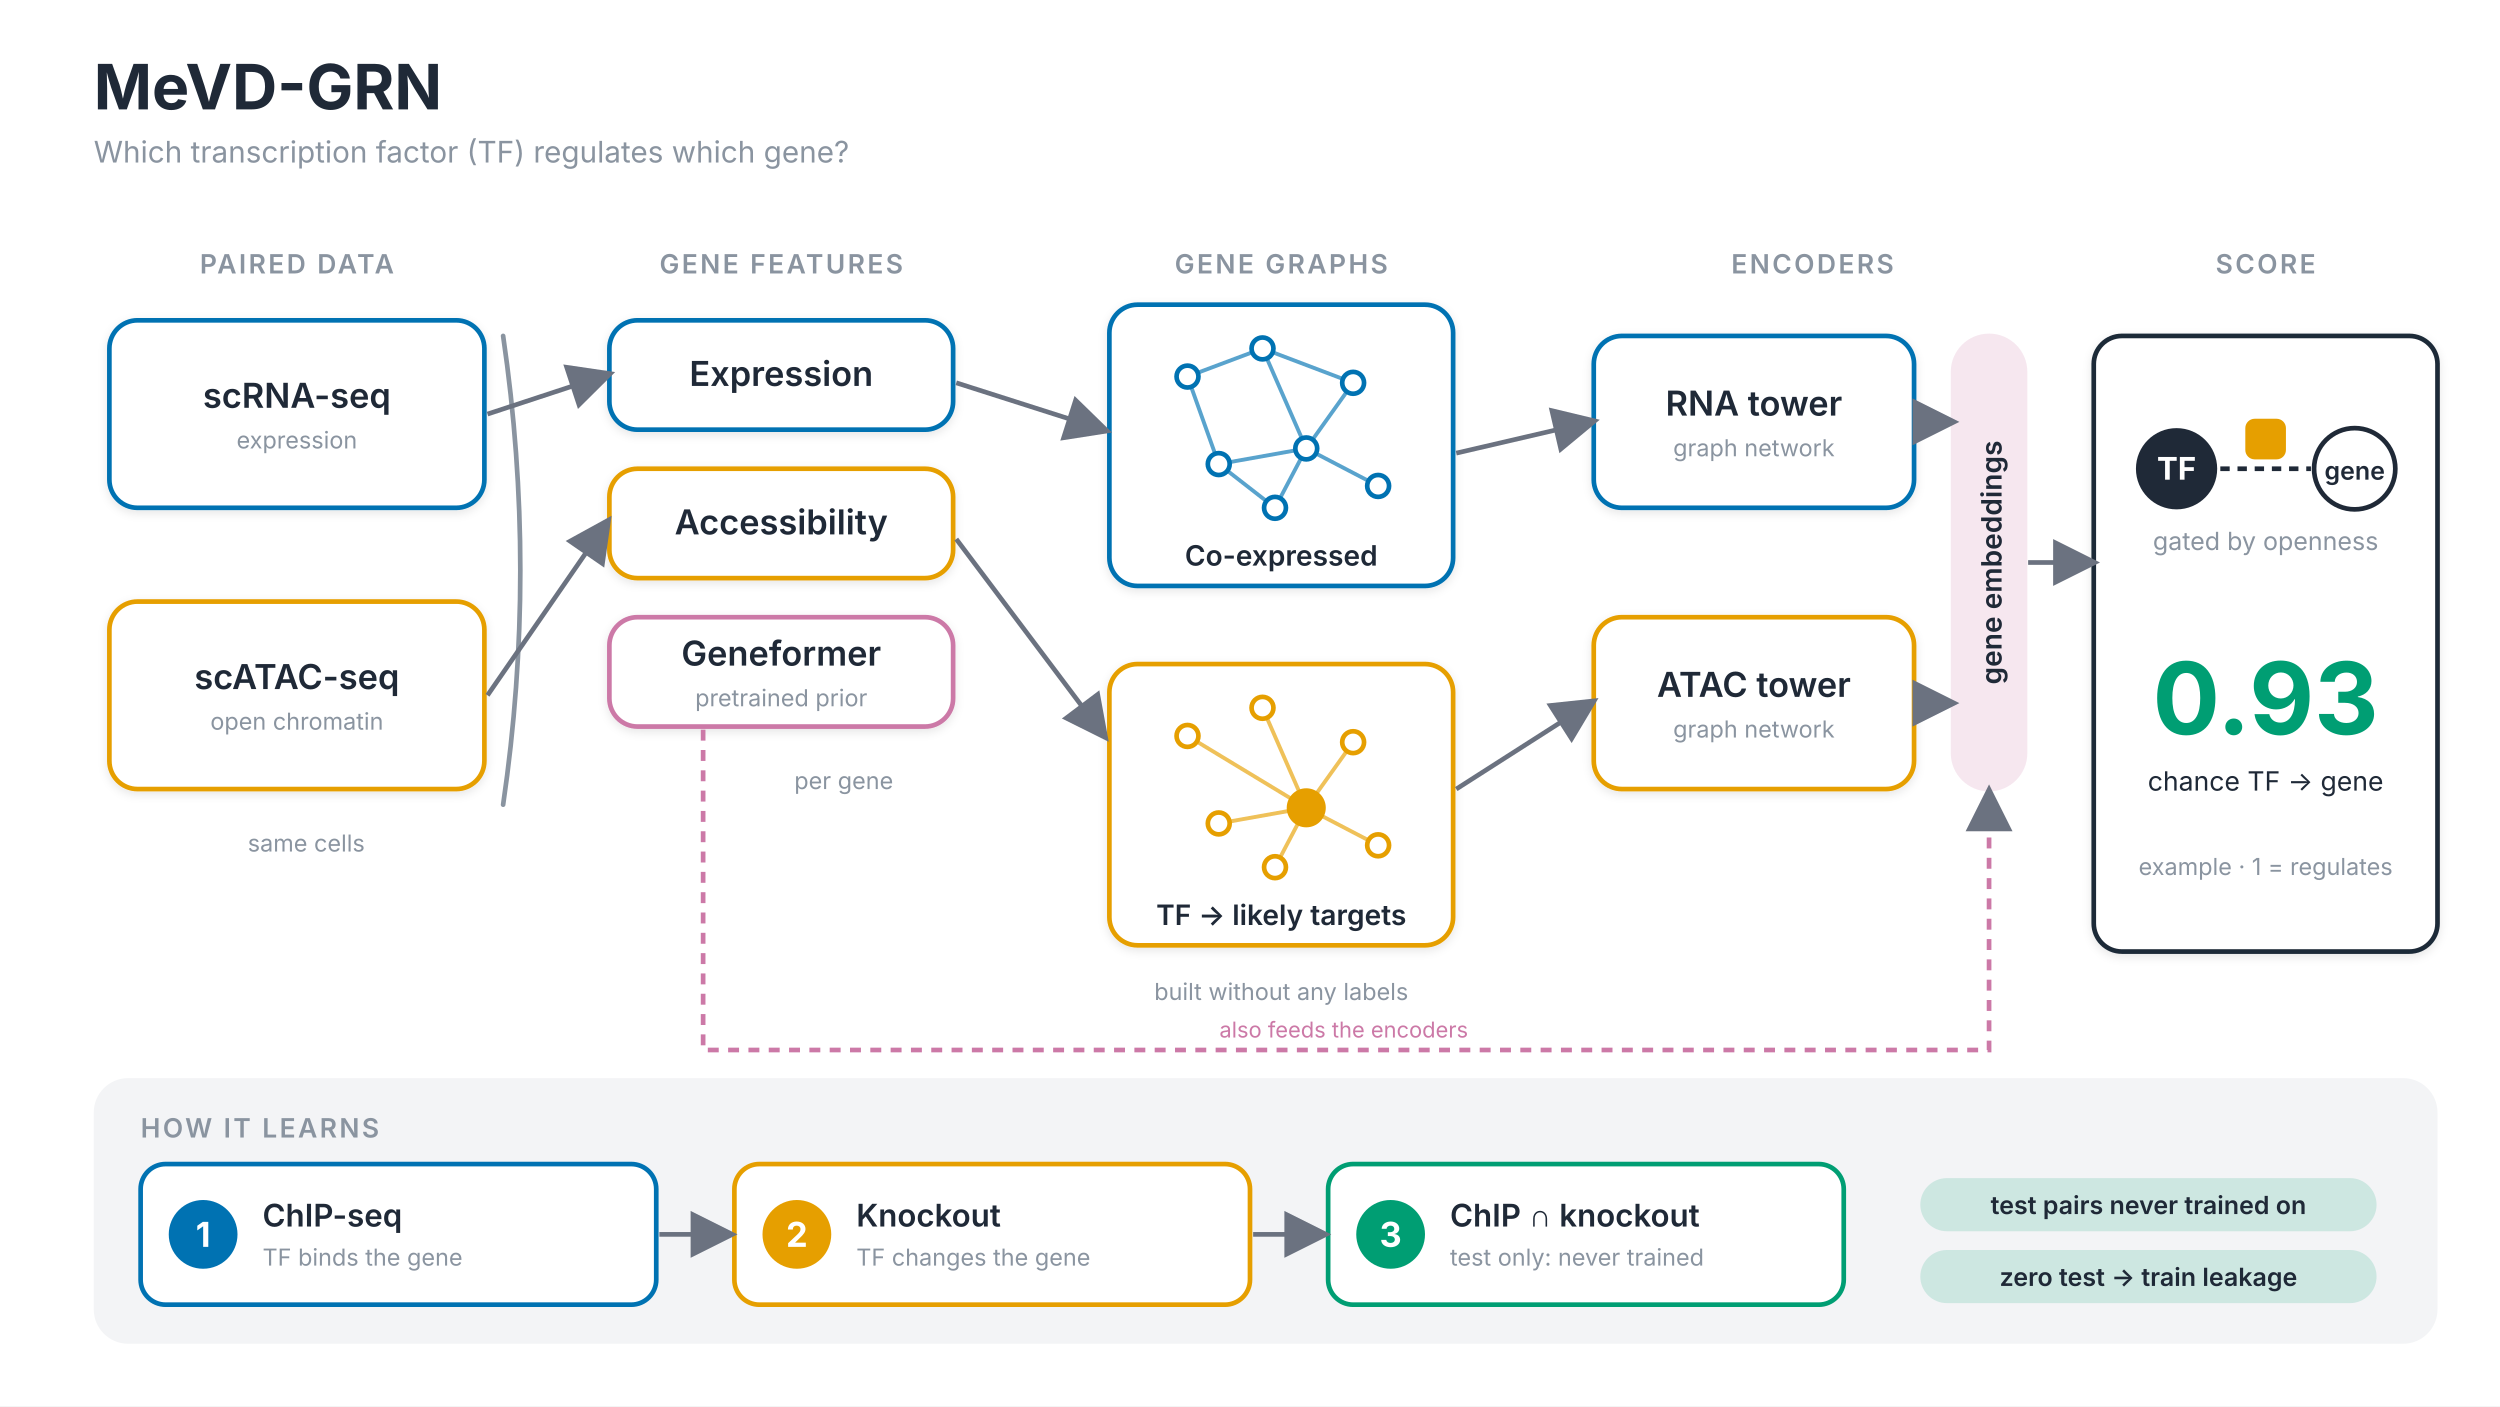
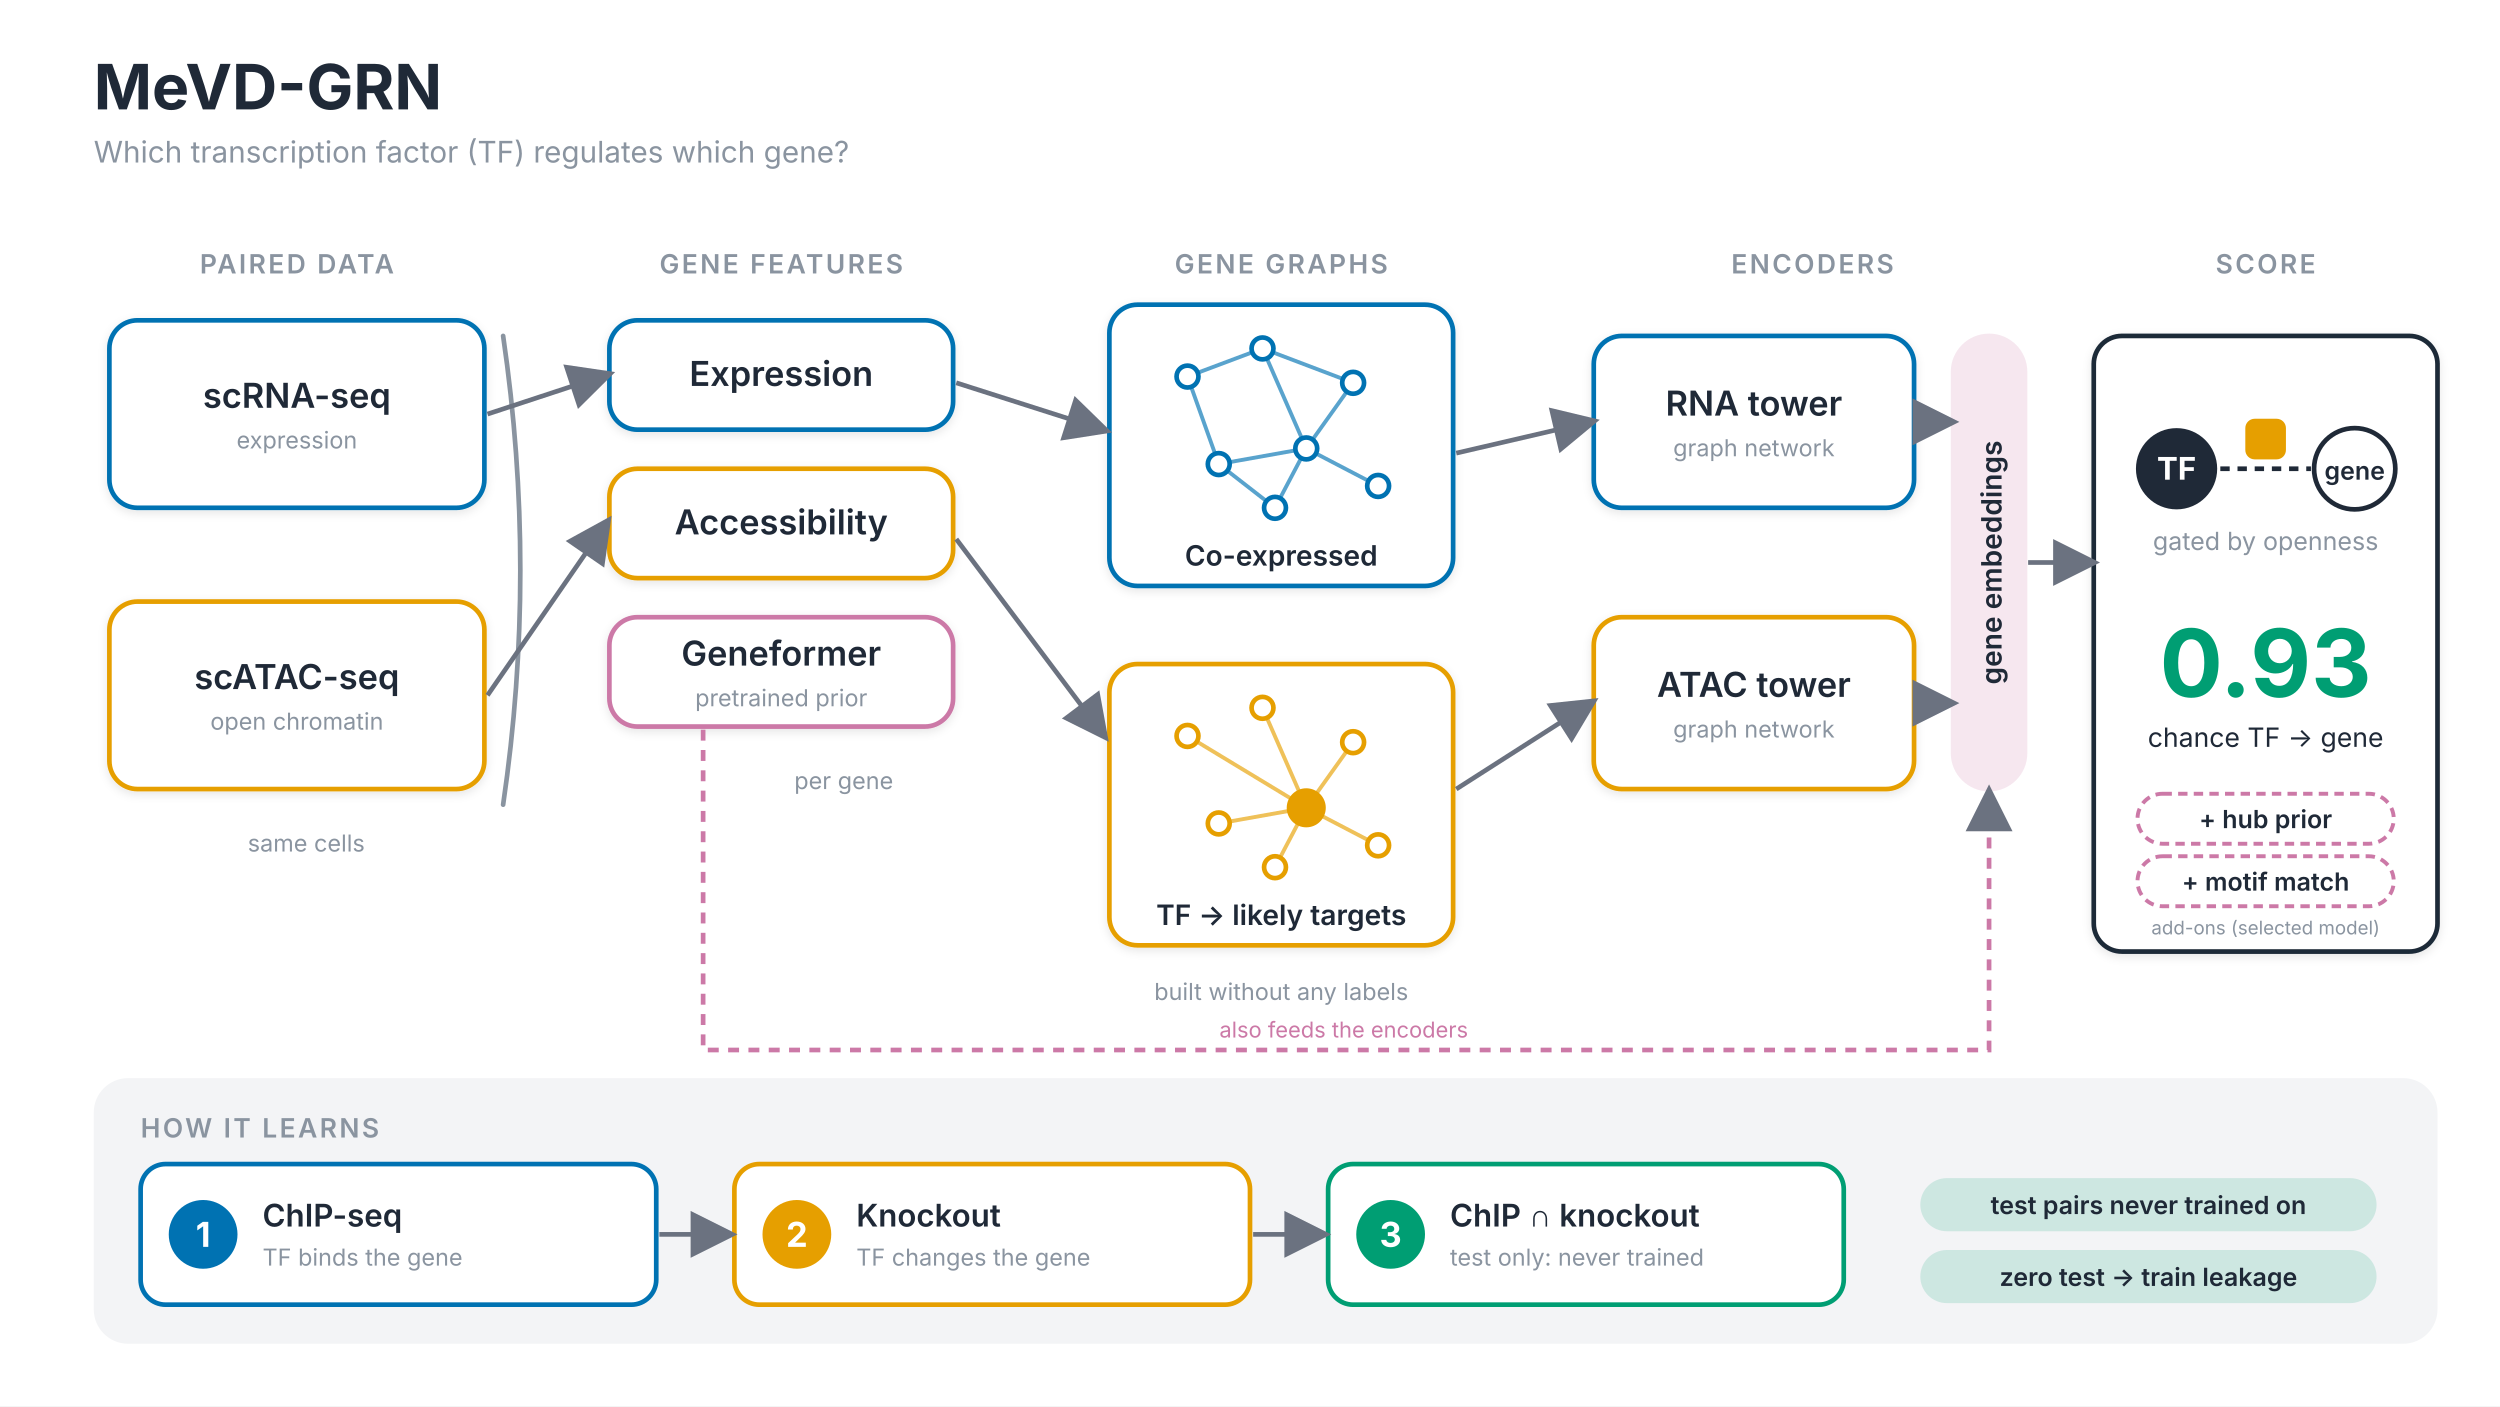
<svg xmlns="http://www.w3.org/2000/svg" width="1600" height="900" viewBox="0 0 1600 900" font-family="Poppins, Inter, Arial, sans-serif">
  <defs>
    <marker id="arr" markerWidth="10" markerHeight="10" refX="8" refY="5" orient="auto">
      <path d="M0,0 L10,5 L0,10 z" fill="#6B7280" />
    </marker>
    <filter id="sh" x="-10%" y="-10%" width="120%" height="130%">
      <feDropShadow dx="0" dy="2" stdDeviation="3" flood-color="#000" flood-opacity="0.10" />
    </filter>
  </defs>
  <rect width="1600" height="900" fill="#FFFFFF" />
  <text x="60" y="70" font-size="40" font-weight="700" fill="#1F2937">MeVD-GRN</text>
  <text x="60" y="104" font-size="19" fill="#8A94A0">Which transcription factor (TF) regulates which gene?</text>
  <text x="190" y="175" text-anchor="middle" font-size="17" font-weight="600" letter-spacing="1.5" fill="#8A94A0">PAIRED DATA</text>
  <text x="500" y="175" text-anchor="middle" font-size="17" font-weight="600" letter-spacing="1.5" fill="#8A94A0">GENE FEATURES</text>
  <text x="820" y="175" text-anchor="middle" font-size="17" font-weight="600" letter-spacing="1.5" fill="#8A94A0">GENE GRAPHS</text>
  <text x="1160" y="175" text-anchor="middle" font-size="17" font-weight="600" letter-spacing="1.5" fill="#8A94A0">ENCODERS</text>
  <text x="1450" y="175" text-anchor="middle" font-size="17" font-weight="600" letter-spacing="1.5" fill="#8A94A0">SCORE</text>
  <rect x="70" y="205" width="240" height="120" rx="18" fill="#FFFFFF" stroke="#0072B2" stroke-width="3" filter="url(#sh)" />
  <text x="190.0" y="261.0" text-anchor="middle" font-size="22" font-weight="600" fill="#1F2937">scRNA-seq</text>
  <text x="190.0" y="287.0" text-anchor="middle" font-size="15" fill="#8A94A0">expression</text>
  <rect x="70" y="385" width="240" height="120" rx="18" fill="#FFFFFF" stroke="#E69F00" stroke-width="3" filter="url(#sh)" />
  <text x="190.0" y="441.0" text-anchor="middle" font-size="22" font-weight="600" fill="#1F2937">scATAC-seq</text>
  <text x="190.0" y="467.0" text-anchor="middle" font-size="15" fill="#8A94A0">open chromatin</text>
  <path d="M322,215 Q344,365 322,515" fill="none" stroke="#8A94A0" stroke-width="3" stroke-linecap="round" />
  <text x="196" y="545" text-anchor="middle" font-size="15" fill="#8A94A0">same cells</text>
  <rect x="390" y="205" width="220" height="70" rx="18" fill="#FFFFFF" stroke="#0072B2" stroke-width="3" filter="url(#sh)" />
  <text x="500.0" y="247.0" text-anchor="middle" font-size="22" font-weight="600" fill="#1F2937">Expression</text>
  <rect x="390" y="300" width="220" height="70" rx="18" fill="#FFFFFF" stroke="#E69F00" stroke-width="3" filter="url(#sh)" />
  <text x="500.0" y="342.0" text-anchor="middle" font-size="22" font-weight="600" fill="#1F2937">Accessibility</text>
  <rect x="390" y="395" width="220" height="70" rx="18" fill="#FFFFFF" stroke="#CC79A7" stroke-width="3" filter="url(#sh)" />
  <text x="500.0" y="426.0" text-anchor="middle" font-size="22" font-weight="600" fill="#1F2937">Geneformer</text>
  <text x="500.0" y="452.0" text-anchor="middle" font-size="15" fill="#8A94A0">pretrained prior</text>
  <line x1="312" y1="265" x2="388" y2="240" stroke="#6B7280" stroke-width="3" marker-end="url(#arr)" />
  <line x1="312" y1="445" x2="388" y2="335" stroke="#6B7280" stroke-width="3" marker-end="url(#arr)" />
  <text x="540" y="505" text-anchor="middle" font-size="15" fill="#8A94A0">per gene</text>
  <rect x="710" y="195" width="220" height="180" rx="18" fill="#FFFFFF" stroke="#0072B2" stroke-width="3" filter="url(#sh)" />
  <line x1="760" y1="241" x2="808" y2="223" stroke="#0072B2" stroke-width="2.5" opacity="0.65" />
  <line x1="808" y1="223" x2="866" y2="245" stroke="#0072B2" stroke-width="2.5" opacity="0.65" />
  <line x1="760" y1="241" x2="780" y2="297" stroke="#0072B2" stroke-width="2.5" opacity="0.65" />
  <line x1="808" y1="223" x2="836" y2="287" stroke="#0072B2" stroke-width="2.5" opacity="0.65" />
  <line x1="866" y1="245" x2="836" y2="287" stroke="#0072B2" stroke-width="2.5" opacity="0.65" />
  <line x1="780" y1="297" x2="836" y2="287" stroke="#0072B2" stroke-width="2.5" opacity="0.65" />
  <line x1="836" y1="287" x2="882" y2="311" stroke="#0072B2" stroke-width="2.5" opacity="0.65" />
  <line x1="836" y1="287" x2="816" y2="325" stroke="#0072B2" stroke-width="2.5" opacity="0.65" />
  <line x1="780" y1="297" x2="816" y2="325" stroke="#0072B2" stroke-width="2.5" opacity="0.65" />
  <circle cx="760" cy="241" r="7" fill="#FFFFFF" stroke="#0072B2" stroke-width="3" />
  <circle cx="808" cy="223" r="7" fill="#FFFFFF" stroke="#0072B2" stroke-width="3" />
  <circle cx="866" cy="245" r="7" fill="#FFFFFF" stroke="#0072B2" stroke-width="3" />
  <circle cx="780" cy="297" r="7" fill="#FFFFFF" stroke="#0072B2" stroke-width="3" />
  <circle cx="836" cy="287" r="7" fill="#FFFFFF" stroke="#0072B2" stroke-width="3" />
  <circle cx="882" cy="311" r="7" fill="#FFFFFF" stroke="#0072B2" stroke-width="3" />
  <circle cx="816" cy="325" r="7" fill="#FFFFFF" stroke="#0072B2" stroke-width="3" />
  <text x="820" y="362" text-anchor="middle" font-size="18" font-weight="600" fill="#1F2937">Co-expressed</text>
  <rect x="710" y="425" width="220" height="180" rx="18" fill="#FFFFFF" stroke="#E69F00" stroke-width="3" filter="url(#sh)" />
  <line x1="836" y1="517" x2="760" y2="471" stroke="#E69F00" stroke-width="2.5" opacity="0.65" />
  <line x1="836" y1="517" x2="808" y2="453" stroke="#E69F00" stroke-width="2.5" opacity="0.65" />
  <line x1="836" y1="517" x2="866" y2="475" stroke="#E69F00" stroke-width="2.5" opacity="0.65" />
  <line x1="836" y1="517" x2="780" y2="527" stroke="#E69F00" stroke-width="2.5" opacity="0.65" />
  <line x1="836" y1="517" x2="882" y2="541" stroke="#E69F00" stroke-width="2.5" opacity="0.65" />
  <line x1="836" y1="517" x2="816" y2="555" stroke="#E69F00" stroke-width="2.5" opacity="0.65" />
  <circle cx="760" cy="471" r="7" fill="#FFFFFF" stroke="#E69F00" stroke-width="3" />
  <circle cx="808" cy="453" r="7" fill="#FFFFFF" stroke="#E69F00" stroke-width="3" />
  <circle cx="866" cy="475" r="7" fill="#FFFFFF" stroke="#E69F00" stroke-width="3" />
  <circle cx="780" cy="527" r="7" fill="#FFFFFF" stroke="#E69F00" stroke-width="3" />
  <circle cx="836" cy="517" r="11" fill="#E69F00" stroke="#E69F00" stroke-width="3" />
  <circle cx="882" cy="541" r="7" fill="#FFFFFF" stroke="#E69F00" stroke-width="3" />
  <circle cx="816" cy="555" r="7" fill="#FFFFFF" stroke="#E69F00" stroke-width="3" />
  <text x="820" y="592" text-anchor="middle" font-size="18" font-weight="600" fill="#1F2937">TF → likely targets</text>
  <text x="820" y="640" text-anchor="middle" font-size="15" fill="#8A94A0">built without any labels</text>
  <line x1="612" y1="245" x2="706" y2="275" stroke="#6B7280" stroke-width="3" marker-end="url(#arr)" />
  <line x1="612" y1="345" x2="706" y2="470" stroke="#6B7280" stroke-width="3" marker-end="url(#arr)" />
  <rect x="1020" y="215" width="205" height="110" rx="18" fill="#FFFFFF" stroke="#0072B2" stroke-width="3" filter="url(#sh)" />
  <text x="1122.5" y="266.0" text-anchor="middle" font-size="22" font-weight="600" fill="#1F2937">RNA tower</text>
  <text x="1122.5" y="292.0" text-anchor="middle" font-size="15" fill="#8A94A0">graph network</text>
  <rect x="1020" y="395" width="205" height="110" rx="18" fill="#FFFFFF" stroke="#E69F00" stroke-width="3" filter="url(#sh)" />
  <text x="1122.5" y="446.0" text-anchor="middle" font-size="22" font-weight="600" fill="#1F2937">ATAC tower</text>
  <text x="1122.5" y="472.0" text-anchor="middle" font-size="15" fill="#8A94A0">graph network</text>
  <line x1="932" y1="290" x2="1018" y2="270" stroke="#6B7280" stroke-width="3" marker-end="url(#arr)" />
  <line x1="932" y1="505" x2="1018" y2="450" stroke="#6B7280" stroke-width="3" marker-end="url(#arr)" />
  <rect x="1250" y="215" width="46" height="290" rx="23" fill="#CC79A7" opacity="0.18" stroke="#CC79A7" stroke-width="3" />
  <text transform="translate(1281,360) rotate(-90)" text-anchor="middle" font-size="18" font-weight="600" fill="#1F2937">gene embeddings</text>
  <line x1="1227" y1="270" x2="1248" y2="270" stroke="#6B7280" stroke-width="3" marker-end="url(#arr)" />
  <line x1="1227" y1="450" x2="1248" y2="450" stroke="#6B7280" stroke-width="3" marker-end="url(#arr)" />
  <path d="M450,467 L450,672 L1273,672 L1273,508" fill="none" stroke="#CC79A7" stroke-width="3" stroke-dasharray="7 6" marker-end="url(#arr)" />
  <text x="860" y="664" text-anchor="middle" font-size="14" fill="#CC79A7">also feeds the encoders</text>
  <rect x="1340" y="215" width="220" height="394" rx="18" fill="#FFFFFF" stroke="#1F2937" stroke-width="3" filter="url(#sh)" />
  <circle cx="1393" cy="300" r="26" fill="#1F2937" />
  <text x="1393" y="307" text-anchor="middle" font-size="20" font-weight="700" fill="#FFFFFF">TF</text>
  <circle cx="1507" cy="300" r="26" fill="#FFFFFF" stroke="#1F2937" stroke-width="3" />
  <text x="1507" y="307" text-anchor="middle" font-size="16" font-weight="600" fill="#1F2937">gene</text>
  <line x1="1421" y1="300" x2="1479" y2="300" stroke="#1F2937" stroke-width="3" stroke-dasharray="6 5" />
  <rect x="1437" y="268" width="26" height="26" rx="6" fill="#E69F00" />
  <text x="1450" y="352" text-anchor="middle" font-size="16" fill="#8A94A0">gated by openness</text>
-   <text x="1450" y="470" text-anchor="middle" font-size="64" font-weight="700" fill="#009E73">0.93</text>
-   <text x="1450" y="506" text-anchor="middle" font-size="17" fill="#1F2937">chance TF → gene</text>
-   <text x="1450" y="560" text-anchor="middle" font-size="15" fill="#8A94A0">example · 1 = regulates</text>
+   <text x="1450" y="446" text-anchor="middle" font-size="60" font-weight="700" fill="#009E73">0.93</text>
+   <text x="1450" y="478" text-anchor="middle" font-size="17" fill="#1F2937">chance TF → gene</text>
+   <rect x="1368" y="508" width="164" height="32" rx="16" fill="#FFFFFF" stroke="#CC79A7" stroke-width="2.5" stroke-dasharray="6 4" />
+   <text x="1450" y="530" text-anchor="middle" font-size="16" font-weight="600" fill="#1F2937">+ hub prior</text>
+   <rect x="1368" y="548" width="164" height="32" rx="16" fill="#FFFFFF" stroke="#CC79A7" stroke-width="2.5" stroke-dasharray="6 4" />
+   <text x="1450" y="570" text-anchor="middle" font-size="16" font-weight="600" fill="#1F2937">+ motif match</text>
+   <text x="1450" y="598" text-anchor="middle" font-size="12" fill="#8A94A0">add-ons (selected model)</text>
  <line x1="1298" y1="360" x2="1338" y2="360" stroke="#6B7280" stroke-width="3" marker-end="url(#arr)" />
  <rect x="60" y="690" width="1500" height="170" rx="22" fill="#F3F4F6" />
  <text x="90" y="728" font-size="17" font-weight="600" letter-spacing="1.5" fill="#8A94A0">HOW IT LEARNS</text>
  <rect x="90" y="745" width="330" height="90" rx="16" fill="#FFFFFF" stroke="#0072B2" stroke-width="3" />
  <circle cx="130" cy="790" r="22" fill="#0072B2" />
  <text x="130" y="798" text-anchor="middle" font-size="22" font-weight="700" fill="#FFFFFF">1</text>
  <text x="168" y="785" font-size="20" font-weight="600" fill="#1F2937">ChIP-seq</text>
  <text x="168" y="810" font-size="15" fill="#8A94A0">TF binds the gene</text>
  <rect x="470" y="745" width="330" height="90" rx="16" fill="#FFFFFF" stroke="#E69F00" stroke-width="3" />
  <circle cx="510" cy="790" r="22" fill="#E69F00" />
  <text x="510" y="798" text-anchor="middle" font-size="22" font-weight="700" fill="#FFFFFF">2</text>
  <text x="548" y="785" font-size="20" font-weight="600" fill="#1F2937">Knockout</text>
  <text x="548" y="810" font-size="15" fill="#8A94A0">TF changes the gene</text>
  <rect x="850" y="745" width="330" height="90" rx="16" fill="#FFFFFF" stroke="#009E73" stroke-width="3" />
  <circle cx="890" cy="790" r="22" fill="#009E73" />
  <text x="890" y="798" text-anchor="middle" font-size="22" font-weight="700" fill="#FFFFFF">3</text>
  <text x="928" y="785" font-size="20" font-weight="600" fill="#1F2937">ChIP ∩ knockout</text>
  <text x="928" y="810" font-size="15" fill="#8A94A0">test only: never trained</text>
  <line x1="422" y1="790" x2="466" y2="790" stroke="#6B7280" stroke-width="3" marker-end="url(#arr)" />
  <line x1="802" y1="790" x2="846" y2="790" stroke="#6B7280" stroke-width="3" marker-end="url(#arr)" />
  <rect x="1230" y="755" width="290" height="32" rx="16" fill="#009E73" opacity="0.16" stroke="#009E73" stroke-width="2" />
  <text x="1375" y="777" text-anchor="middle" font-size="16" font-weight="600" fill="#1F2937">test pairs never trained on</text>
  <rect x="1230" y="801" width="290" height="32" rx="16" fill="#009E73" opacity="0.16" stroke="#009E73" stroke-width="2" />
  <text x="1375" y="823" text-anchor="middle" font-size="16" font-weight="600" fill="#1F2937">zero test → train leakage</text>
</svg>
